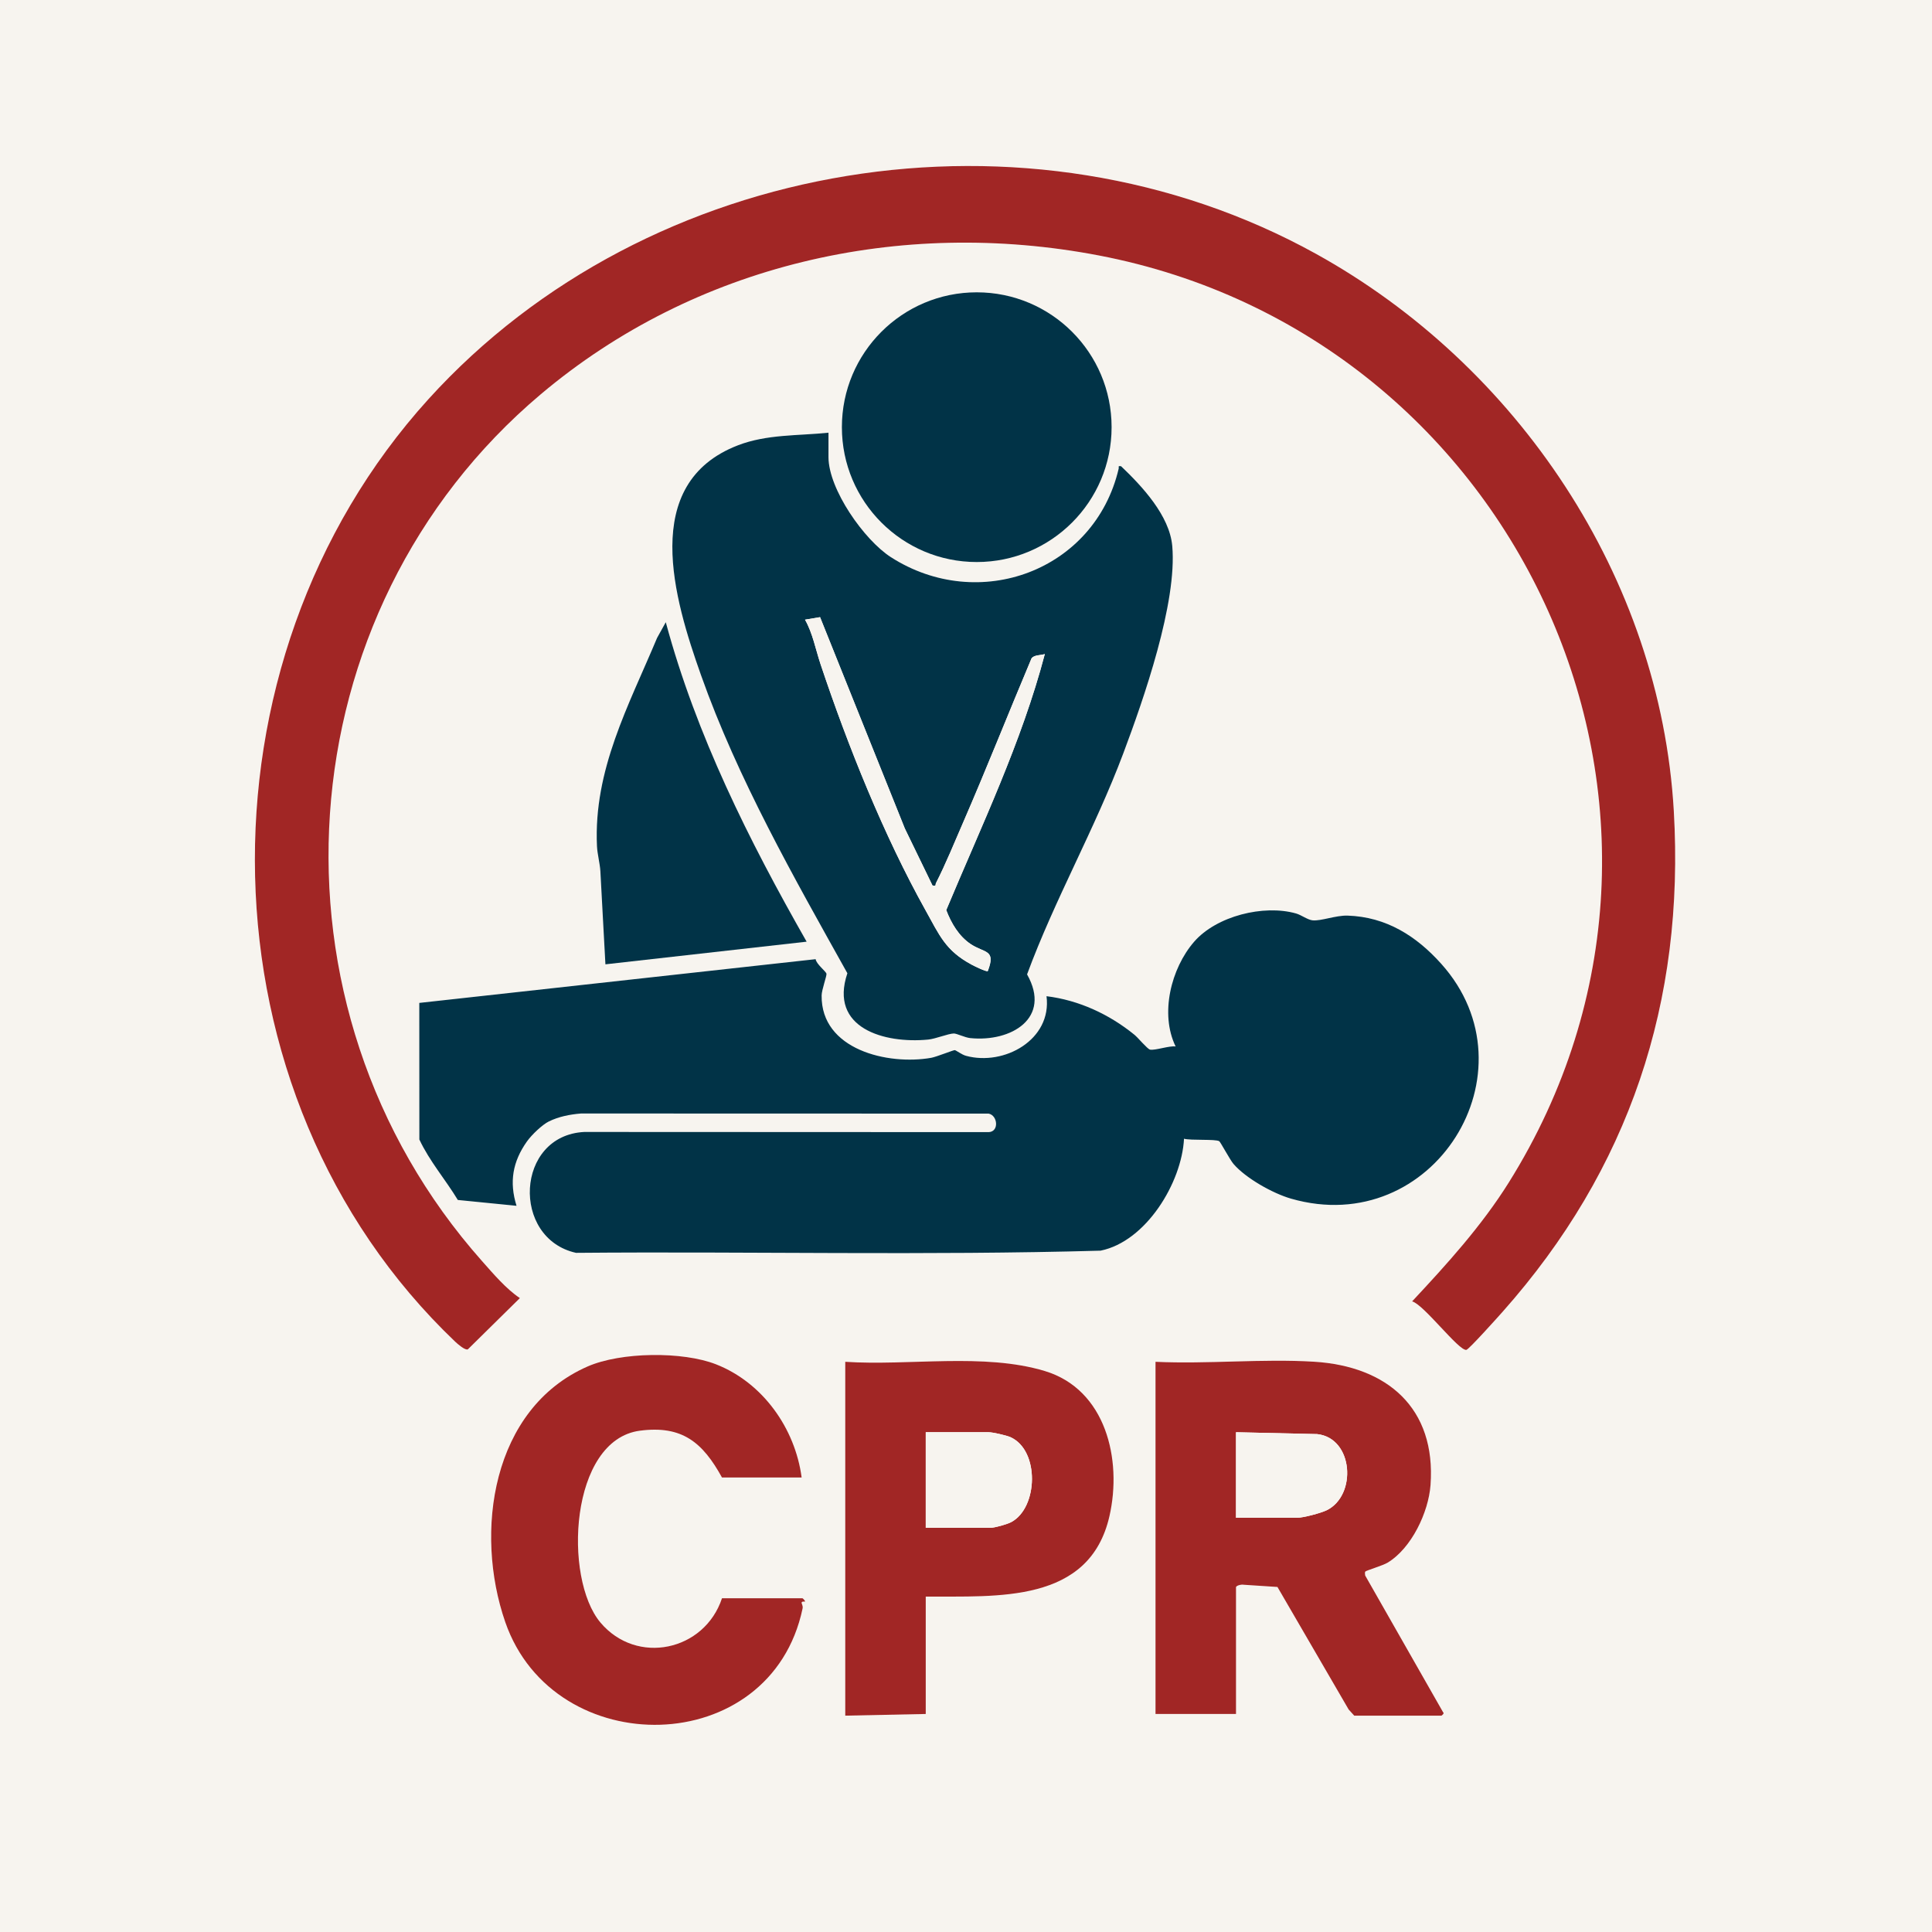
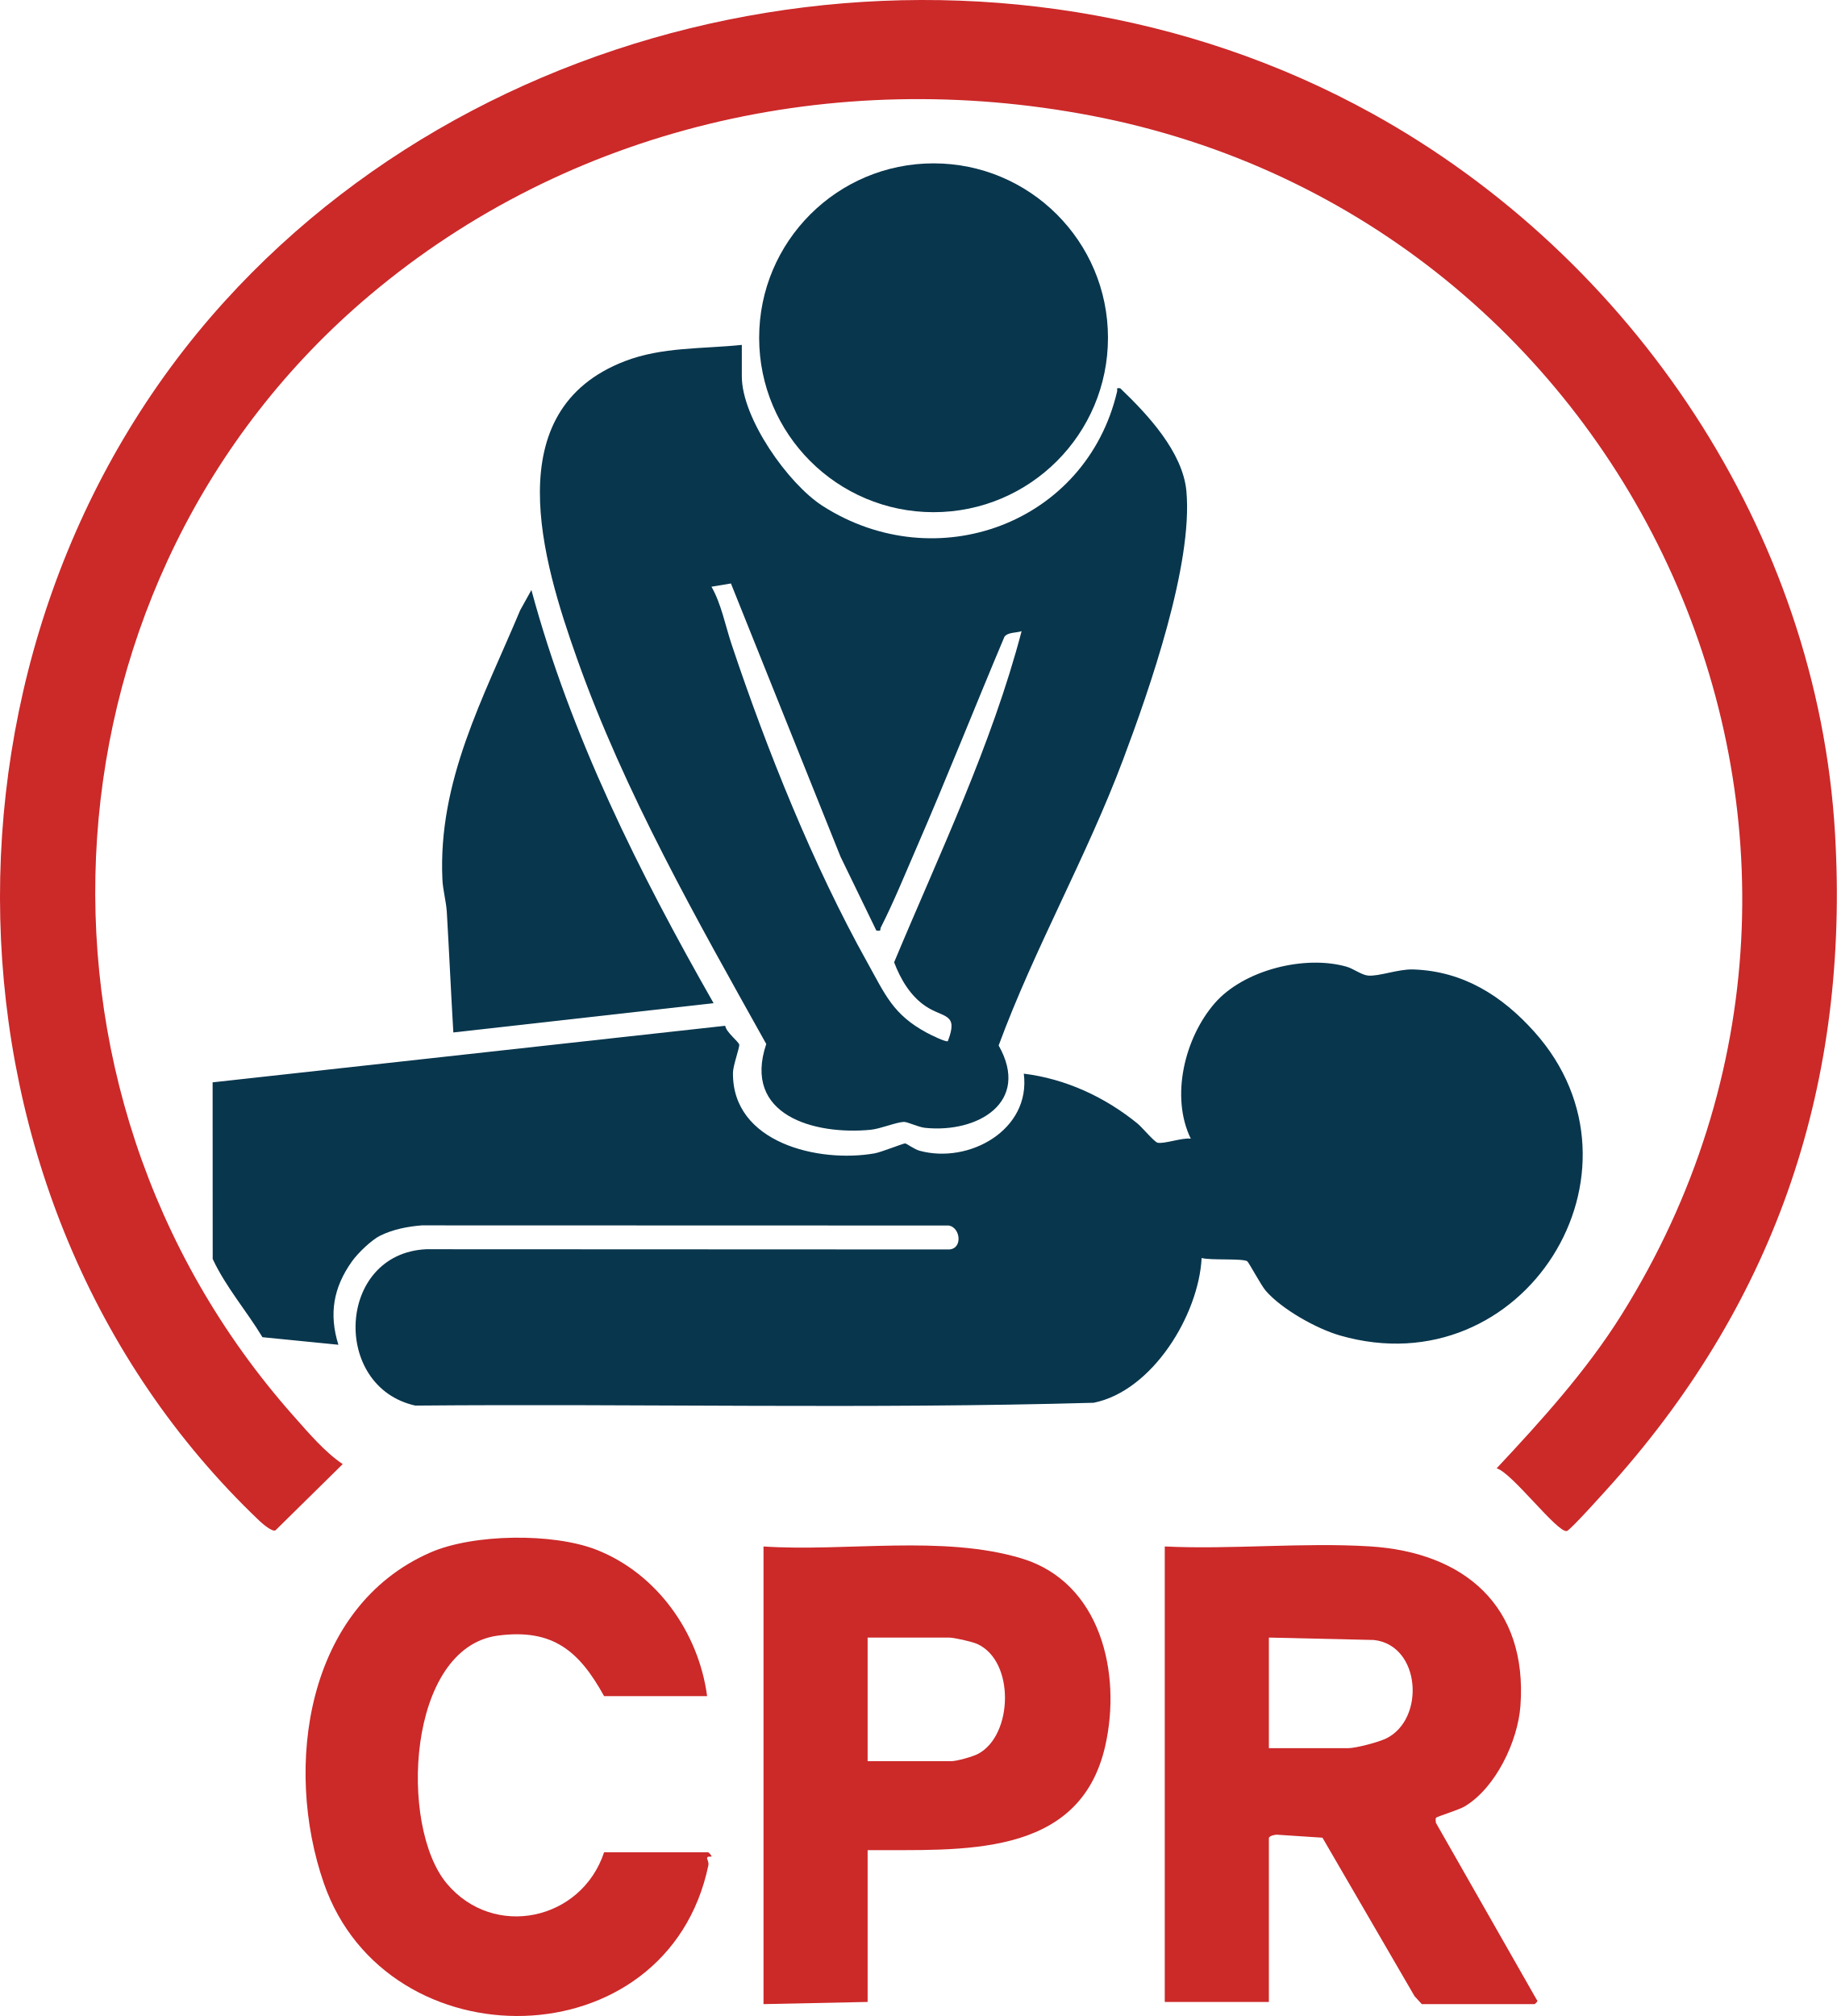
- <svg xmlns="http://www.w3.org/2000/svg" id="Layer_1" data-name="Layer 1" viewBox="0 0 1152 1152">
+ <svg xmlns="http://www.w3.org/2000/svg" id="Layer_1" data-name="Layer 1" viewBox="0 0 846.885 929.497">
  <defs>
    <style>
      .cls-1 {
-         fill: #013347;
+         fill: #08364d;
      }

      .cls-2 {
-         fill: #a12625;
-       }
- 
-       .cls-3 {
-         fill: #f7f4ef;
+         fill: #cc2929;
      }
    </style>
  </defs>
-   <path class="cls-3" d="M1152,0v1152H0V0h1152ZM784.675,151.342c-171.198-94.713-397.979-58.057-529.189,86.644-142.258,156.884-138.756,414.588,15.967,562.061,1.398,1.333,5.976,5.322,7.539,4.516l31.001-30.544c-8.23-5.513-15.774-14.424-22.506-22.005-134.878-151.876-118.793-387.366,35.041-516.987,91.801-77.352,213.975-105.434,332.657-82.711,250.936,48.045,381.993,332.891,244.442,552.81-16.129,25.788-36.936,48.739-57.627,70.855,6.846,1.697,27.886,29.694,32.358,28.913,1.543-.269,18.999-19.775,21.587-22.689,75.572-85.071,108.718-184.651,102.097-298.747-8.08-139.235-93.33-265.708-213.366-332.117ZM662.819,254.714c0-44.411-36.003-80.414-80.414-80.414s-80.414,36.003-80.414,80.414,36.003,80.414,80.414,80.414,80.414-36.003,80.414-80.414ZM494,258c-18.121,1.889-36.723.864-53.982,7.518-58.945,22.727-38.007,91.953-22.044,137.007,21.946,61.94,55.4,120.625,87.29,177.798-11.06,32.855,22.114,42.054,48.114,39.555,4.504-.433,11.851-3.512,15.294-3.633,1.774-.062,6.626,2.412,9.839,2.742,24.325,2.503,48.709-11.833,33.902-37.982,16.502-44.764,40.463-86.76,57.355-131.737,12.211-32.514,32.242-89.899,29.215-123.753-1.62-18.115-17.975-35.553-30.498-47.507-2.208-.312-1.185.305-1.465,1.496-14.307,60.898-83.39,86.294-135.767,52.741-15.946-10.215-37.254-40.476-37.254-59.746v-14.5ZM360.996,575.005l119.985-13.504c-34.354-60.292-65.824-123.135-83.992-190.495l-5.17,9.313c-17.013,40.604-37.976,78.661-35.861,124.223.217,4.669,1.761,10.319,2.032,14.968,1.076,18.494,1.912,37.012,3.006,55.495ZM859.347,574.653c-14.77-16.465-32.683-27.944-55.802-28.698-6.922-.226-15.747,3.285-20.819,2.822-3.005-.274-6.76-3.198-9.908-4.095-19.311-5.498-47.472,1.512-60.788,16.847-13.823,15.918-20.515,43.02-11.029,62.461-3.727-.597-12.381,2.528-15.302,1.854-1.528-.353-7.175-7.143-9.227-8.814-15.008-12.224-33.132-20.649-52.463-23.026,3.316,26.014-25.348,41.759-48.048,35.537-2.467-.676-5.836-3.252-6.633-3.378-.731-.116-10.952,4.029-14.082,4.581-25.709,4.538-65.779-4.76-65.324-37.237.046-3.285,3.119-11.673,2.886-12.871-.276-1.423-6.043-5.734-6.465-8.709l-236.333,26.082.038,81.444c6.135,13.079,15.566,23.85,22.941,36.059l35.009,3.481c-4.434-14.232-2.307-26.324,6.174-38.322,2.931-4.147,9.289-10.107,13.076-11.966,5.975-2.933,12.595-4.211,19.206-4.753l243.027.068c5.44,1.042,6.382,10.753.078,11.037l-241.103-.102c-41.203,2.013-43.74,63.48-4.995,72.086,104.223-.912,208.711,1.64,312.781-1.3,27.126-5.485,48.409-40.544,49.756-66.746,4.053,1.156,18.71.092,21.016,1.493.682.414,6.377,11.083,8.475,13.525,7.345,8.55,23.438,17.578,34.294,20.706,84.803,24.433,147.204-75.814,89.565-140.065ZM478,881c-3.888-29.345-23.166-56.55-51.017-67.483-19.934-7.825-56.773-7.432-76.668,1.298-57.132,25.071-67.664,98.707-49.035,152.409,29.058,83.769,158.414,82.166,177.294-8.191.319-1.528-.677-2.829-.584-3.45.137-.906,1.889-.467,2.002-.599.302-.355-1.301-1.984-1.492-1.984h-48c-10.405,31.458-50.79,40.207-72.471,14.471-22.25-26.413-18.392-108.893,23.556-114.386,25.262-3.308,37.44,7.098,48.915,27.915h47.5ZM504,812v211l48-1v-70c42.578-.248,97.64,4.274,109.539-47.961,7.688-33.75-2.195-75.567-38.544-86.535s-81.16-2.974-118.996-5.504ZM689,812v210h48v-75.5c0-1.12,3.262-1.835,4.461-1.563l20.244,1.33,42.46,73.067,3.334,3.666h52c.111,0,1.997-1.453,1.01-1.98l-46.493-81.599c-.047-.736-.316-1.774.074-2.336.407-.584,10.419-3.58,13.229-5.266,14.334-8.599,24.476-30.106,25.667-46.333,3.372-45.933-25.821-70.834-69.445-73.529-30.793-1.903-63.549,1.507-94.542.042Z" />
-   <path class="cls-1" d="M859.347,574.653c57.639,64.251-4.762,164.498-89.565,140.065-10.856-3.128-26.95-12.156-34.294-20.706-2.098-2.442-7.793-13.111-8.475-13.525-2.306-1.4-16.963-.337-21.016-1.493-1.347,26.202-22.63,61.26-49.756,66.746-104.07,2.94-208.557.388-312.781,1.3-38.745-8.605-36.208-70.073,4.995-72.086l241.103.102c6.304-.284,5.362-9.995-.078-11.037l-243.027-.068c-6.611.542-13.23,1.82-19.206,4.753-3.787,1.859-10.145,7.819-13.076,11.966-8.481,11.998-10.608,24.09-6.174,38.322l-35.009-3.481c-7.375-12.209-16.806-22.98-22.941-36.059l-.038-81.444,236.333-26.082c.422,2.975,6.188,7.286,6.465,8.709.233,1.198-2.84,9.585-2.886,12.871-.456,32.477,39.615,41.775,65.324,37.237,3.129-.552,13.35-4.697,14.082-4.581.797.126,4.166,2.702,6.633,3.378,22.701,6.221,51.364-9.523,48.048-35.537,19.332,2.377,37.455,10.802,52.463,23.026,2.052,1.671,7.699,8.462,9.227,8.814,2.922.675,11.575-2.451,15.302-1.854-9.485-19.441-2.793-46.542,11.029-62.461,13.316-15.335,41.477-22.345,60.788-16.847,3.148.896,6.903,3.82,9.908,4.095,5.072.463,13.897-3.048,20.819-2.822,23.119.755,41.032,12.234,55.802,28.698Z" />
-   <path class="cls-2" d="M784.675,151.342c120.036,66.409,205.286,192.881,213.366,332.117,6.621,114.096-26.525,213.676-102.097,298.747-2.588,2.914-20.044,22.42-21.587,22.689-4.473.781-25.512-27.216-32.358-28.913,20.691-22.116,41.497-45.067,57.627-70.855,137.55-219.918,6.493-504.765-244.442-552.81-118.681-22.723-240.855,5.359-332.657,82.711-153.834,129.621-169.919,365.111-35.041,516.987,6.732,7.581,14.276,16.492,22.506,22.005l-31.001,30.544c-1.563.806-6.14-3.183-7.539-4.516-154.723-147.473-158.225-405.177-15.967-562.061,131.21-144.7,357.991-181.357,529.189-86.644Z" />
-   <path class="cls-1" d="M494,258v14.5c0,19.27,21.308,49.531,37.254,59.746,52.377,33.552,121.46,8.157,135.767-52.741.28-1.191-.742-1.808,1.465-1.496,12.522,11.954,28.878,29.393,30.498,47.507,3.027,33.854-17.004,91.239-29.215,123.753-16.892,44.978-40.853,86.973-57.355,131.737,14.807,26.148-9.577,40.485-33.902,37.982-3.213-.331-8.065-2.805-9.839-2.742-3.444.121-10.791,3.2-15.294,3.633-26.001,2.499-59.175-6.7-48.114-39.555-31.889-57.174-65.344-115.858-87.29-177.798-15.963-45.055-36.902-114.281,22.044-137.007,17.259-6.654,35.861-5.629,53.982-7.518ZM488.982,367.995l-8.977,1.5c4.526,7.869,6.383,17.897,9.319,26.681,16.222,48.528,37.616,101.872,62.505,146.495,8.346,14.963,11.846,24.074,27.502,32.498,1.431.77,8.926,4.511,9.659,3.834,5.066-13.089-2.026-10.536-10.329-16.16-6.981-4.728-11.477-12.385-14.441-20.182,20.968-50.207,44.896-99.889,58.774-152.658-2.548.824-6.31.407-7.917,2.572-13.673,32.389-26.584,65.168-40.591,97.409-5.152,11.859-10.579,25.197-16.395,36.595-.533,1.044.522,1.887-2.075,1.417l-16.501-34.011-50.532-125.991Z" />
-   <path class="cls-2" d="M689,812c30.992,1.465,63.749-1.945,94.542-.042,43.624,2.696,72.818,27.596,69.445,73.529-1.191,16.227-11.333,37.734-25.667,46.333-2.81,1.686-12.823,4.681-13.229,5.266-.39.561-.121,1.599-.074,2.336l46.493,81.599c.987.527-.899,1.98-1.01,1.98h-52l-3.334-3.666-42.46-73.067-20.244-1.33c-1.198-.272-4.461.443-4.461,1.563v75.5h-48v-210ZM737,905h36.5c3.625,0,14.04-2.766,17.537-4.463,18.133-8.8,16.089-43.038-5.648-45.426l-48.389-1.111v51Z" />
-   <path class="cls-2" d="M478,881h-47.5c-11.475-20.817-23.654-31.223-48.915-27.915-41.947,5.493-45.806,87.973-23.556,114.386,21.68,25.736,62.065,16.987,72.471-14.471h48c.191,0,1.794,1.629,1.492,1.984-.112.132-1.865-.307-2.002.599-.094.62.903,1.921.584,3.45-18.88,90.357-148.236,91.96-177.294,8.191-18.628-53.702-8.097-127.338,49.035-152.409,19.894-8.73,56.734-9.123,76.668-1.298,27.851,10.933,47.129,38.138,51.017,67.483Z" />
-   <path class="cls-2" d="M504,812c37.836,2.53,82.585-5.482,118.996,5.504s46.232,52.785,38.544,86.535c-11.899,52.235-66.961,47.712-109.539,47.961v70l-48,1v-211ZM552,911h38.5c2.535,0,10.04-2.092,12.551-3.449,15.999-8.647,16.918-42.71-.504-50.598-2.423-1.097-10.682-2.953-13.047-2.953h-37.5v57Z" />
-   <circle class="cls-1" cx="582.406" cy="254.714" r="80.414" />
-   <path class="cls-1" d="M360.996,575.005c-1.094-18.482-1.929-37-3.006-55.495-.271-4.65-1.815-10.299-2.032-14.968-2.116-45.562,18.848-83.619,35.861-124.223l5.17-9.313c18.168,67.359,49.637,130.203,83.992,190.495l-119.985,13.504Z" />
-   <path class="cls-3" d="M488.982,367.995l50.532,125.991,16.501,34.011c2.597.471,1.542-.372,2.075-1.417,5.816-11.398,11.243-24.736,16.395-36.595,14.007-32.241,26.917-65.02,40.591-97.409,1.608-2.166,5.369-1.748,7.917-2.572-13.877,52.768-37.806,102.451-58.774,152.658,2.964,7.796,7.461,15.453,14.441,20.182,8.303,5.624,15.396,3.071,10.329,16.16-.733.676-8.228-3.065-9.659-3.834-15.657-8.423-19.157-17.535-27.502-32.498-24.889-44.623-46.283-97.967-62.505-146.495-2.936-8.784-4.793-18.812-9.319-26.681l8.977-1.5Z" />
-   <path class="cls-3" d="M737,905v-51l48.389,1.111c21.737,2.388,23.781,36.626,5.648,45.426-3.497,1.697-13.912,4.463-17.537,4.463h-36.5Z" />
-   <path class="cls-3" d="M552,911v-57h37.5c2.366,0,10.624,1.856,13.047,2.953,17.421,7.888,16.502,41.951.504,50.598-2.511,1.357-10.016,3.449-12.551,3.449h-38.5Z" />
+   <path class="cls-1" d="M707.366,475.672c57.639,64.251-4.762,164.498-89.565,140.065-10.856-3.128-26.95-12.156-34.294-20.706-2.098-2.442-7.793-13.111-8.475-13.525-2.306-1.4-16.963-.337-21.016-1.493-1.347,26.202-22.63,61.26-49.756,66.746-104.07,2.94-208.557.388-312.781,1.3-38.745-8.605-36.208-70.073,4.995-72.086l241.103.102c6.304-.284,5.362-9.995-.078-11.037l-243.027-.068c-6.611.542-13.23,1.82-19.206,4.753-3.787,1.859-10.145,7.819-13.076,11.966-8.481,11.998-10.608,24.09-6.174,38.322l-35.009-3.481c-7.375-12.209-16.806-22.98-22.941-36.059l-.038-81.444,236.333-26.082c.422,2.975,6.188,7.286,6.465,8.709.233,1.198-2.84,9.585-2.886,12.871-.456,32.477,39.615,41.775,65.324,37.237,3.129-.552,13.35-4.697,14.082-4.581.797.126,4.166,2.702,6.633,3.378,22.701,6.221,51.364-9.523,48.048-35.537,19.332,2.377,37.455,10.802,52.463,23.026,2.052,1.671,7.699,8.462,9.227,8.814,2.922.675,11.575-2.451,15.302-1.854-9.485-19.441-2.793-46.542,11.029-62.461,13.316-15.335,41.477-22.345,60.788-16.847,3.148.896,6.903,3.82,9.908,4.095,5.072.463,13.897-3.048,20.819-2.822,23.119.755,41.032,12.234,55.802,28.698h0Z" />
+   <path class="cls-2" d="M632.694,52.361c120.036,66.409,205.286,192.881,213.366,332.117,6.621,114.096-26.525,213.676-102.097,298.747-2.588,2.914-20.044,22.42-21.587,22.689-4.473.781-25.512-27.216-32.358-28.913,20.691-22.116,41.497-45.067,57.627-70.855,137.55-219.918,6.493-504.765-244.442-552.81-118.681-22.723-240.855,5.359-332.657,82.711C16.712,265.668.627,501.158,135.505,653.034c6.732,7.581,14.276,16.492,22.506,22.005l-31.001,30.544c-1.563.806-6.14-3.183-7.539-4.516C-35.252,553.594-38.754,295.89,103.504,139.006,234.714-5.694,461.495-42.351,632.693,52.362h0Z" />
+   <path class="cls-1" d="M342.019,159.019v14.5c0,19.27,21.308,49.531,37.254,59.746,52.377,33.552,121.46,8.157,135.767-52.741.28-1.191-.742-1.808,1.465-1.496,12.522,11.954,28.878,29.393,30.498,47.507,3.027,33.854-17.004,91.239-29.215,123.753-16.892,44.978-40.853,86.973-57.355,131.737,14.807,26.148-9.577,40.485-33.902,37.982-3.213-.331-8.065-2.805-9.839-2.742-3.444.121-10.791,3.2-15.294,3.633-26.001,2.499-59.175-6.7-48.114-39.555-31.889-57.174-65.344-115.858-87.29-177.798-15.963-45.055-36.902-114.281,22.044-137.007,17.259-6.654,35.861-5.629,53.982-7.518h-.001,0ZM337.001,269.014l-8.977,1.5c4.526,7.869,6.383,17.897,9.319,26.681,16.222,48.528,37.616,101.872,62.505,146.495,8.346,14.963,11.846,24.074,27.502,32.498,1.431.77,8.926,4.511,9.659,3.834,5.066-13.089-2.026-10.536-10.329-16.16-6.981-4.728-11.477-12.385-14.441-20.182,20.968-50.207,44.896-99.889,58.774-152.658-2.548.824-6.31.407-7.917,2.572-13.673,32.389-26.584,65.168-40.591,97.409-5.152,11.859-10.579,25.197-16.395,36.595-.533,1.044.522,1.887-2.075,1.417l-16.501-34.011-50.532-125.991h-.001,0Z" />
+   <path class="cls-2" d="M537.019,713.019c30.992,1.465,63.749-1.945,94.542-.042,43.624,2.696,72.818,27.596,69.445,73.529-1.191,16.227-11.333,37.734-25.667,46.333-2.81,1.686-12.823,4.681-13.229,5.266-.39.561-.121,1.599-.074,2.336l46.493,81.599c.987.527-.899,1.98-1.01,1.98h-52l-3.334-3.666-42.46-73.067-20.244-1.33c-1.198-.272-4.461.443-4.461,1.563v75.5h-48v-210h0ZM585.019,806.019h36.5c3.625,0,14.04-2.766,17.537-4.463,18.133-8.8,16.089-43.038-5.648-45.426l-48.389-1.111v51h0Z" />
+   <path class="cls-2" d="M326.019,782.019h-47.5c-11.475-20.817-23.654-31.223-48.915-27.915-41.947,5.493-45.806,87.973-23.556,114.386,21.68,25.736,62.065,16.987,72.471-14.471h48c.191,0,1.794,1.629,1.492,1.984-.112.132-1.865-.307-2.002.599-.094.62.903,1.921.584,3.45-18.88,90.357-148.236,91.96-177.294,8.191-18.628-53.702-8.097-127.338,49.035-152.409,19.894-8.73,56.734-9.123,76.668-1.298,27.851,10.933,47.129,38.138,51.017,67.483h0Z" />
+   <path class="cls-2" d="M352.019,713.019c37.836,2.53,82.585-5.482,118.996,5.504s46.232,52.785,38.544,86.535c-11.899,52.235-66.961,47.712-109.539,47.961v70l-48,1v-211h-.001ZM400.019,812.019h38.5c2.535,0,10.04-2.092,12.551-3.449,15.999-8.647,16.918-42.71-.504-50.598-2.423-1.097-10.682-2.953-13.047-2.953h-37.5v57Z" />
+   <circle class="cls-1" cx="430.425" cy="155.733" r="80.414" />
+   <path class="cls-1" d="M209.015,476.024c-1.094-18.482-1.929-37-3.006-55.495-.271-4.65-1.815-10.299-2.032-14.968-2.116-45.562,18.848-83.619,35.861-124.223l5.17-9.313c18.168,67.359,49.637,130.203,83.992,190.495l-119.985,13.504h0Z" />
</svg>
